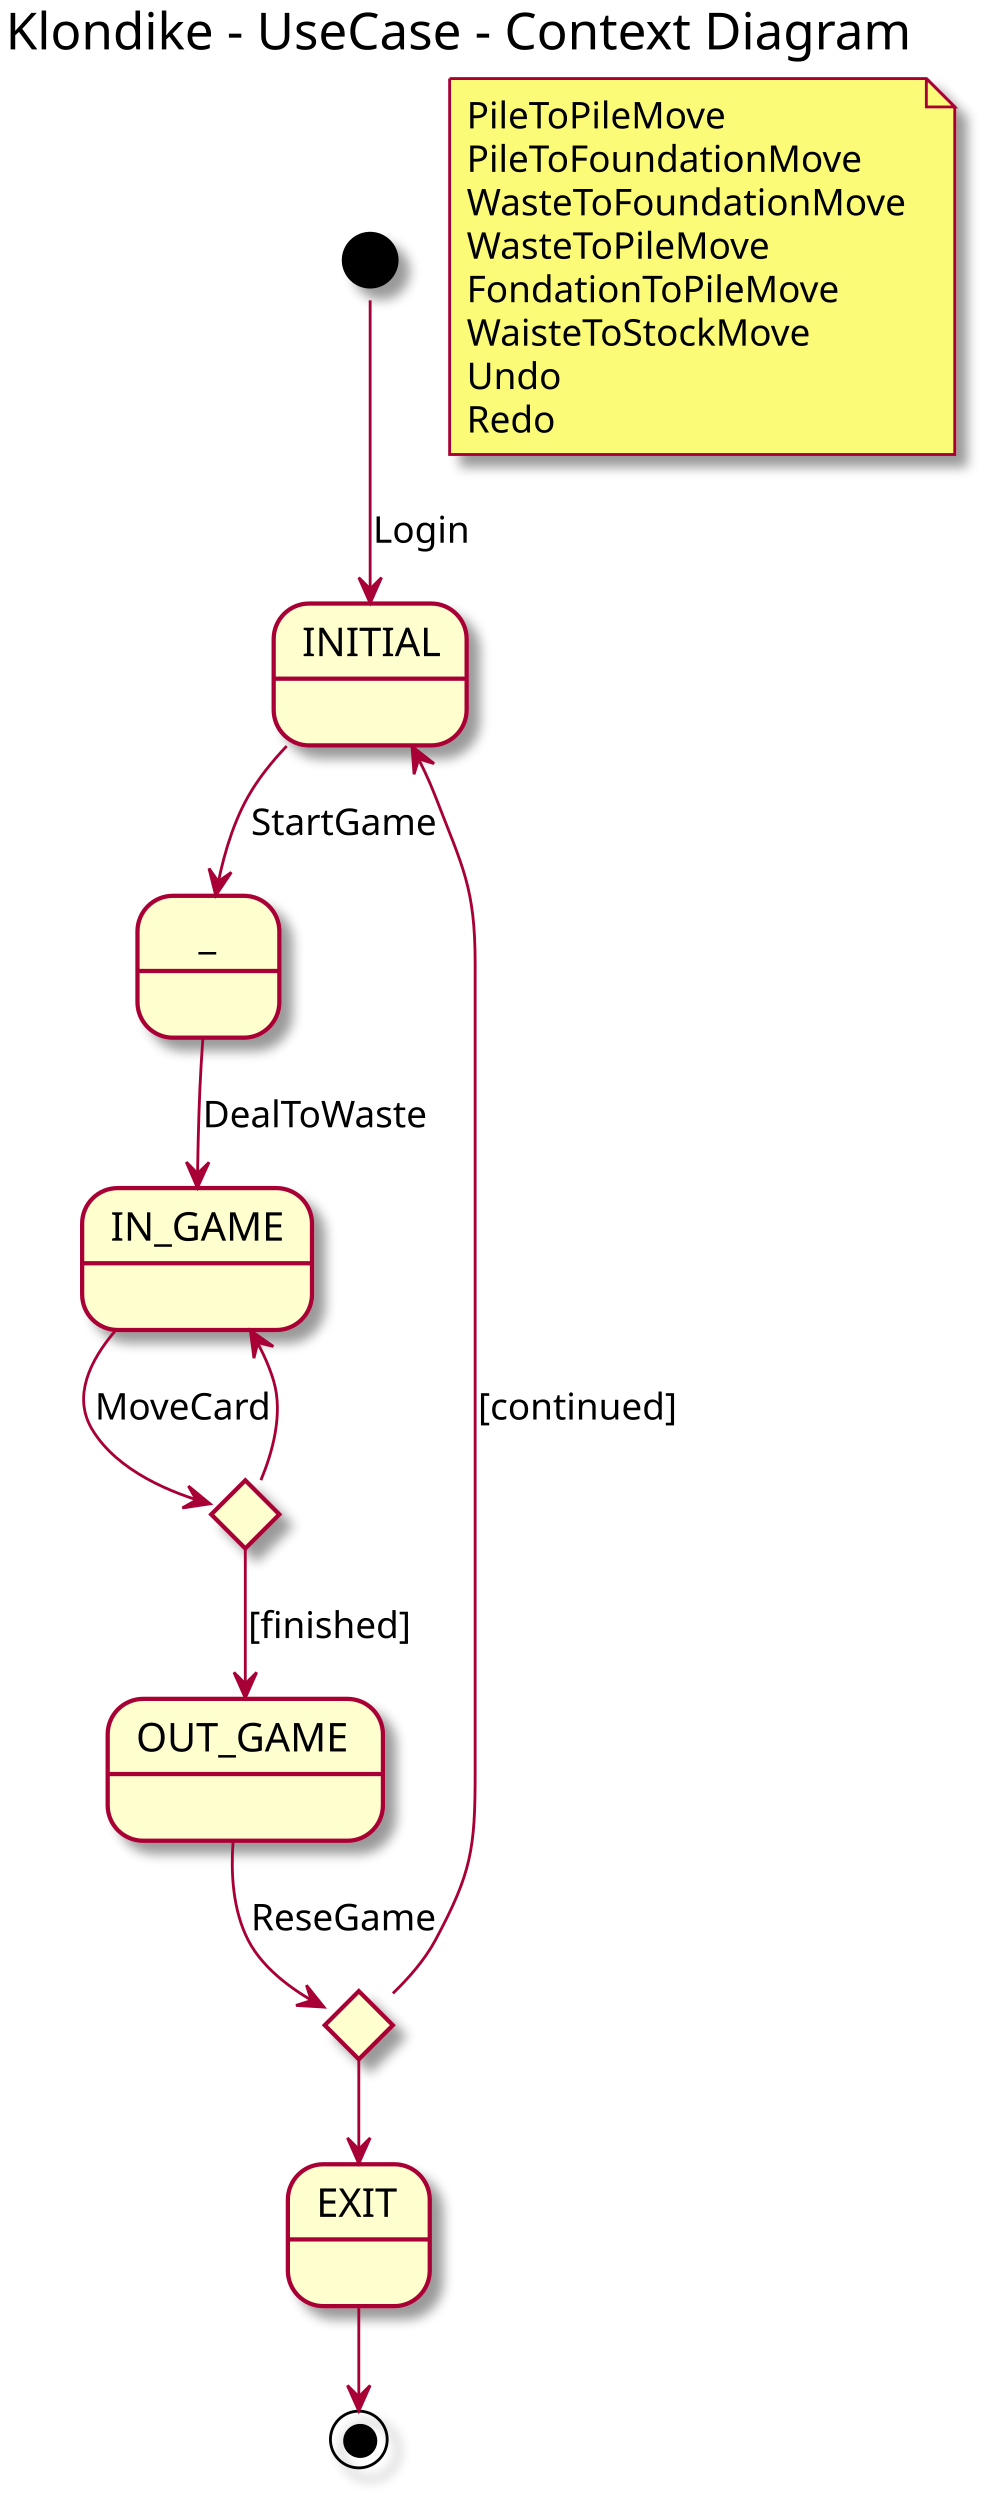
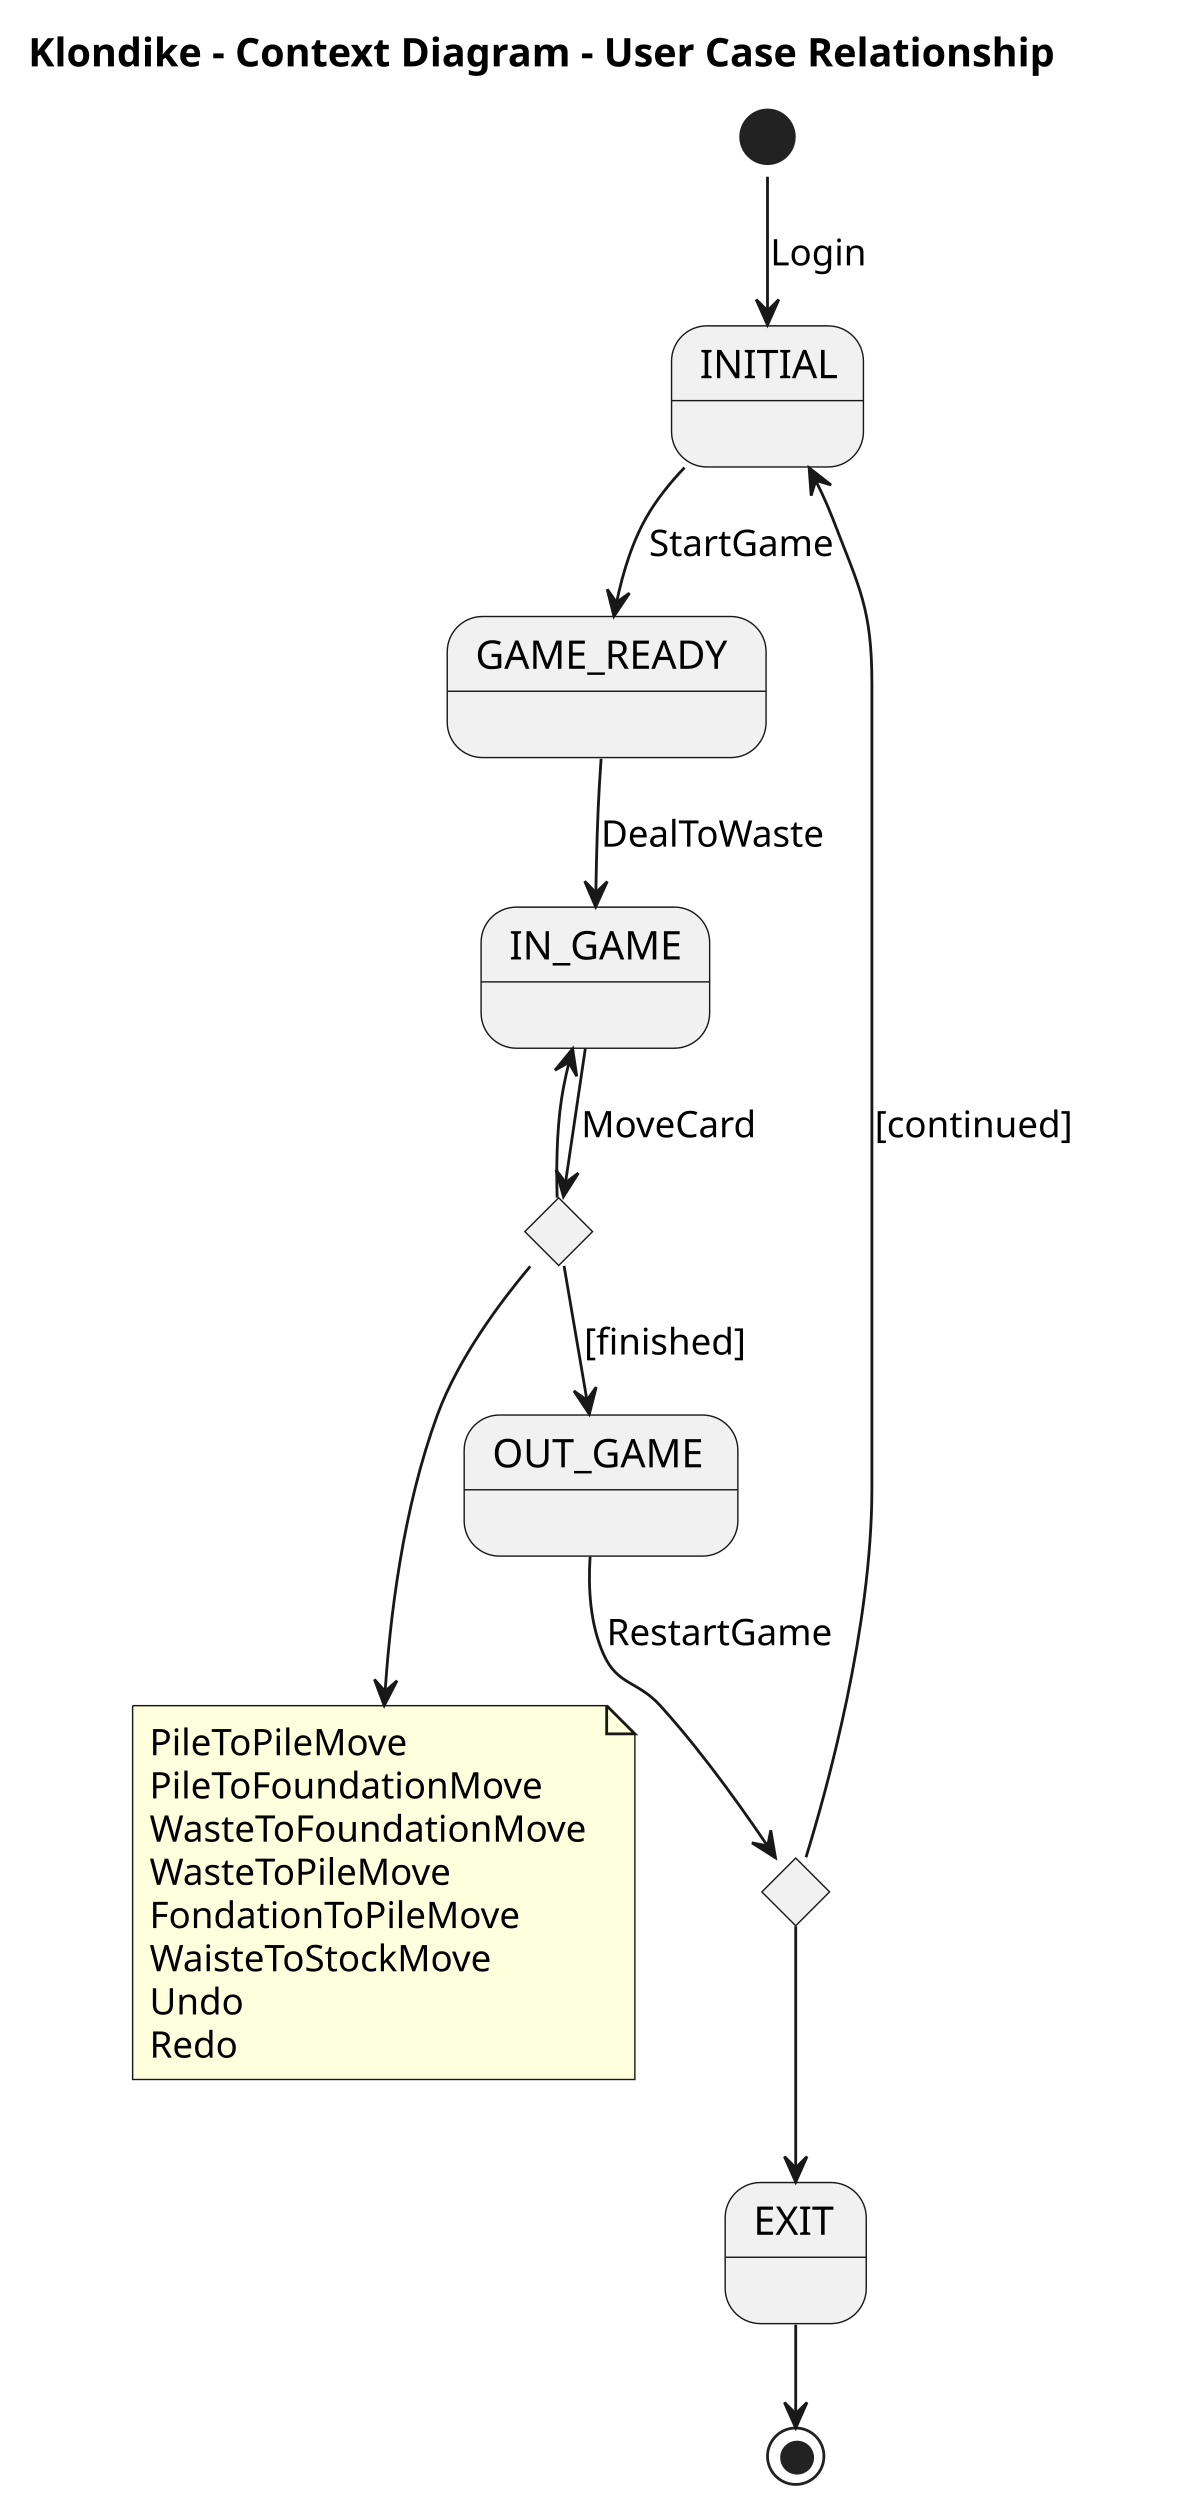
- <svg xmlns="http://www.w3.org/2000/svg" contentScriptType="application/ecmascript" contentStyleType="text/css" height="881px" preserveAspectRatio="none" style="width:355px;height:881px;background:#FFFFFF;" version="1.1" viewBox="0 0 355 881" width="355px" zoomAndPan="magnify">
-   <defs>
-     <filter height="300%" id="f652tvivrei8c" width="300%" x="-1" y="-1">
-       <feGaussianBlur result="blurOut" stdDeviation="2.0" />
-       <feColorMatrix in="blurOut" result="blurOut2" type="matrix" values="0 0 0 0 0 0 0 0 0 0 0 0 0 0 0 0 0 0 .4 0" />
-       <feOffset dx="4.0" dy="4.0" in="blurOut2" result="blurOut3" />
-       <feBlend in="SourceGraphic" in2="blurOut3" mode="normal" />
-     </filter>
-   </defs>
+ <svg xmlns="http://www.w3.org/2000/svg" contentStyleType="text/css" height="886px" preserveAspectRatio="none" style="width:424px;height:886px;background:#FFFFFF;" version="1.1" viewBox="0 0 424 886" width="424px" zoomAndPan="magnify">
+   <defs />
  <g>
-     <text fill="#000000" font-family="sans-serif" font-size="18" lengthAdjust="spacing" textLength="346" x="2" y="17.402">Klondike  - UseCase - Context Diagram</text>
+     <rect height="26.488" style="stroke:#00000000;stroke-width:1.0;fill:none;" width="406" x="5" y="5" />
+     <text fill="#000000" font-family="sans-serif" font-size="14" font-weight="bold" lengthAdjust="spacing" textLength="396" x="10" y="23.535">Klondike  - Context Diagram - User Case Relationship</text>
    <g id="INITIAL">
-       <rect fill="#FEFECE" filter="url(#f652tvivrei8c)" height="50" rx="12.5" ry="12.5" style="stroke:#A80036;stroke-width:1.5;" width="68" x="96.444" y="212.684" />
-       <line style="stroke:#A80036;stroke-width:1.5;" x1="96.444" x2="164.444" y1="239.172" y2="239.172" />
-       <text fill="#000000" font-family="sans-serif" font-size="14" lengthAdjust="spacing" textLength="48" x="106.444" y="231.219">INITIAL</text>
+       <rect fill="#F1F1F1" height="50" rx="12.5" ry="12.5" style="stroke:#181818;stroke-width:0.5;" width="68" x="238" y="115.488" />
+       <line style="stroke:#181818;stroke-width:0.5;" x1="238" x2="306" y1="141.977" y2="141.977" />
+       <text fill="#000000" font-family="sans-serif" font-size="14" lengthAdjust="spacing" textLength="48" x="248" y="134.023">INITIAL</text>
    </g>
-     <g id="_">
-       <rect fill="#FEFECE" filter="url(#f652tvivrei8c)" height="50" rx="12.5" ry="12.5" style="stroke:#A80036;stroke-width:1.5;" width="50" x="48.444" y="315.684" />
-       <line style="stroke:#A80036;stroke-width:1.5;" x1="48.444" x2="98.444" y1="342.172" y2="342.172" />
-       <text fill="#000000" font-family="sans-serif" font-size="14" lengthAdjust="spacing" textLength="7" x="69.944" y="334.219">_</text>
+     <g id="GAME_READY">
+       <rect fill="#F1F1F1" height="50" rx="12.5" ry="12.5" style="stroke:#181818;stroke-width:0.5;" width="113" x="158.5" y="218.488" />
+       <line style="stroke:#181818;stroke-width:0.5;" x1="158.5" x2="271.5" y1="244.977" y2="244.977" />
+       <text fill="#000000" font-family="sans-serif" font-size="14" lengthAdjust="spacing" textLength="93" x="168.5" y="237.023">GAME_READY</text>
    </g>
    <g id="IN_GAME">
-       <rect fill="#FEFECE" filter="url(#f652tvivrei8c)" height="50" rx="12.5" ry="12.5" style="stroke:#A80036;stroke-width:1.5;" width="81" x="28.944" y="418.684" />
-       <line style="stroke:#A80036;stroke-width:1.5;" x1="28.944" x2="109.944" y1="445.172" y2="445.172" />
-       <text fill="#000000" font-family="sans-serif" font-size="14" lengthAdjust="spacing" textLength="61" x="38.944" y="437.219">IN_GAME</text>
+       <rect fill="#F1F1F1" height="50" rx="12.5" ry="12.5" style="stroke:#181818;stroke-width:0.5;" width="81" x="170.5" y="321.488" />
+       <line style="stroke:#181818;stroke-width:0.5;" x1="170.5" x2="251.5" y1="347.977" y2="347.977" />
+       <text fill="#000000" font-family="sans-serif" font-size="14" lengthAdjust="spacing" textLength="61" x="180.5" y="340.023">IN_GAME</text>
    </g>
    <g id="OUT_GAME">
-       <rect fill="#FEFECE" filter="url(#f652tvivrei8c)" height="50" rx="12.5" ry="12.5" style="stroke:#A80036;stroke-width:1.5;" width="97" x="37.944" y="598.684" />
-       <line style="stroke:#A80036;stroke-width:1.5;" x1="37.944" x2="134.944" y1="625.172" y2="625.172" />
-       <text fill="#000000" font-family="sans-serif" font-size="14" lengthAdjust="spacing" textLength="77" x="47.944" y="617.219">OUT_GAME</text>
+       <rect fill="#F1F1F1" height="50" rx="12.5" ry="12.5" style="stroke:#181818;stroke-width:0.5;" width="97" x="164.5" y="501.488" />
+       <line style="stroke:#181818;stroke-width:0.5;" x1="164.5" x2="261.5" y1="527.977" y2="527.977" />
+       <text fill="#000000" font-family="sans-serif" font-size="14" lengthAdjust="spacing" textLength="77" x="174.5" y="520.023">OUT_GAME</text>
    </g>
    <g id="EXIT">
-       <rect fill="#FEFECE" filter="url(#f652tvivrei8c)" height="50" rx="12.5" ry="12.5" style="stroke:#A80036;stroke-width:1.5;" width="50" x="101.444" y="762.684" />
-       <line style="stroke:#A80036;stroke-width:1.5;" x1="101.444" x2="151.444" y1="789.172" y2="789.172" />
-       <text fill="#000000" font-family="sans-serif" font-size="14" lengthAdjust="spacing" textLength="30" x="111.444" y="781.219">EXIT</text>
+       <rect fill="#F1F1F1" height="50" rx="12.5" ry="12.5" style="stroke:#181818;stroke-width:0.5;" width="50" x="257" y="773.488" />
+       <line style="stroke:#181818;stroke-width:0.5;" x1="257" x2="307" y1="799.977" y2="799.977" />
+       <text fill="#000000" font-family="sans-serif" font-size="14" lengthAdjust="spacing" textLength="30" x="267" y="792.023">EXIT</text>
    </g>
-     <polygon fill="#FEFECE" filter="url(#f652tvivrei8c)" points="86.444,521.684,98.444,533.684,86.444,545.684,74.444,533.684,86.444,521.684" style="stroke:#A80036;stroke-width:1.5;" />
-     <polygon fill="#FEFECE" filter="url(#f652tvivrei8c)" points="126.444,701.684,138.444,713.684,126.444,725.684,114.444,713.684,126.444,701.684" style="stroke:#A80036;stroke-width:1.5;" />
-     <path d="M158.444,27.684 L158.444,160.168 L336.444,160.168 L336.444,37.684 L326.444,27.684 L158.444,27.684 " fill="#FBFB77" filter="url(#f652tvivrei8c)" style="stroke:#A80036;stroke-width:1.0;" />
-     <path d="M326.444,27.684 L326.444,37.684 L336.444,37.684 L326.444,27.684 " fill="#FBFB77" style="stroke:#A80036;stroke-width:1.0;" />
-     <text fill="#000000" font-family="sans-serif" font-size="13" lengthAdjust="spacing" textLength="93" x="164.444" y="45.252">PileToPileMove</text>
-     <text fill="#000000" font-family="sans-serif" font-size="13" lengthAdjust="spacing" textLength="142" x="164.444" y="60.562">PileToFoundationMove</text>
-     <text fill="#000000" font-family="sans-serif" font-size="13" lengthAdjust="spacing" textLength="157" x="164.444" y="75.873">WasteToFoundationMove</text>
-     <text fill="#000000" font-family="sans-serif" font-size="13" lengthAdjust="spacing" textLength="108" x="164.444" y="91.184">WasteToPileMove</text>
-     <text fill="#000000" font-family="sans-serif" font-size="13" lengthAdjust="spacing" textLength="134" x="164.444" y="106.494">FondationToPileMove</text>
-     <text fill="#000000" font-family="sans-serif" font-size="13" lengthAdjust="spacing" textLength="125" x="164.444" y="121.805">WaisteToStockMove</text>
-     <text fill="#000000" font-family="sans-serif" font-size="13" lengthAdjust="spacing" textLength="33" x="164.444" y="137.115">Undo</text>
-     <text fill="#000000" font-family="sans-serif" font-size="13" lengthAdjust="spacing" textLength="31" x="164.444" y="152.426">Redo</text>
-     <ellipse cx="130.444" cy="91.684" fill="#000000" filter="url(#f652tvivrei8c)" rx="10" ry="10" style="stroke:none;stroke-width:1.0;" />
-     <ellipse cx="126.444" cy="859.684" filter="url(#f652tvivrei8c)" rx="10" ry="10" style="stroke:#000000;stroke-width:1.0;fill:none;" />
-     <ellipse cx="126.944" cy="860.184" fill="#000000" rx="6" ry="6" style="stroke:none;stroke-width:1.0;" />
-     <path d="M130.444,105.826 C130.444,128.709 130.444,181.457 130.444,212.545 " fill="none" style="stroke:#A80036;stroke-width:1.0;" />
-     <polygon fill="#A80036" points="130.444,212.545,134.444,203.545,130.444,207.545,126.444,203.545,130.444,212.545" style="stroke:#A80036;stroke-width:1.0;" />
-     <text fill="#000000" font-family="sans-serif" font-size="13" lengthAdjust="spacing" textLength="35" x="131.444" y="191.252">Login</text>
-     <path d="M101.03,262.913 C95.888,268.306 91.043,274.327 87.444,280.684 C81.429,291.311 77.99,304.421 76.028,315.582 " fill="none" style="stroke:#A80036;stroke-width:1.0;" />
-     <polygon fill="#A80036" points="76.028,315.582,81.526,307.411,76.894,310.658,73.647,306.026,76.028,315.582" style="stroke:#A80036;stroke-width:1.0;" />
-     <text fill="#000000" font-family="sans-serif" font-size="13" lengthAdjust="spacing" textLength="64" x="88.444" y="294.252">StartGame</text>
-     <path d="M71.475,366.1 C71.072,371.863 70.696,377.987 70.444,383.684 C69.938,395.146 69.683,407.872 69.557,418.562 " fill="none" style="stroke:#A80036;stroke-width:1.0;" />
-     <polygon fill="#A80036" points="69.557,418.562,73.663,409.61,69.616,413.562,65.664,409.515,69.557,418.562" style="stroke:#A80036;stroke-width:1.0;" />
-     <text fill="#000000" font-family="sans-serif" font-size="13" lengthAdjust="spacing" textLength="81" x="71.444" y="397.252">DealToWaste</text>
-     <path d="M40.651,468.94 C31.597,479.544 25.556,492.166 32.444,503.684 C41.401,518.661 61.044,526.351 74.005,529.943 " fill="none" style="stroke:#A80036;stroke-width:1.0;" />
-     <polygon fill="#A80036" points="74.005,529.943,66.4,523.684,69.187,528.607,64.264,531.394,74.005,529.943" style="stroke:#A80036;stroke-width:1.0;" />
-     <text fill="#000000" font-family="sans-serif" font-size="13" lengthAdjust="spacing" textLength="62" x="33.444" y="500.252">MoveCard</text>
-     <path d="M91.945,521.605 C95.872,512.217 99.899,498.446 96.444,486.684 C94.636,480.529 91.618,474.423 88.239,468.852 " fill="none" style="stroke:#A80036;stroke-width:1.0;" />
-     <polygon fill="#A80036" points="88.239,468.852,89.486,478.622,90.832,473.127,96.326,474.473,88.239,468.852" style="stroke:#A80036;stroke-width:1.0;" />
-     <path d="M86.444,545.829 C86.444,558.964 86.444,581.173 86.444,598.35 " fill="none" style="stroke:#A80036;stroke-width:1.0;" />
-     <polygon fill="#A80036" points="86.444,598.35,90.444,589.35,86.444,593.35,82.444,589.35,86.444,598.35" style="stroke:#A80036;stroke-width:1.0;" />
-     <text fill="#000000" font-family="sans-serif" font-size="13" lengthAdjust="spacing" textLength="59" x="87.444" y="577.252">[finished]</text>
-     <path d="M82.146,648.834 C81.304,660.006 82.018,673.111 87.444,683.684 C93.069,694.643 104.963,702.534 114.146,707.293 " fill="none" style="stroke:#A80036;stroke-width:1.0;" />
-     <polygon fill="#A80036" points="114.146,707.293,107.995,699.601,109.706,704.992,104.315,706.704,114.146,707.293" style="stroke:#A80036;stroke-width:1.0;" />
-     <text fill="#000000" font-family="sans-serif" font-size="13" lengthAdjust="spacing" textLength="64" x="88.444" y="680.252">ReseGame</text>
-     <path d="M138.459,702.463 C143.783,697.333 149.679,690.719 153.444,683.684 C166.16,659.921 167.444,651.634 167.444,624.684 C167.444,339.684 167.444,339.684 167.444,339.684 C167.444,312.733 163.114,305.839 153.444,280.684 C151.177,274.786 148.229,268.689 145.204,263.03 " fill="none" style="stroke:#A80036;stroke-width:1.0;" />
-     <polygon fill="#A80036" points="145.204,263.03,145.919,272.853,147.561,267.439,152.974,269.081,145.204,263.03" style="stroke:#A80036;stroke-width:1.0;" />
-     <text fill="#000000" font-family="sans-serif" font-size="13" lengthAdjust="spacing" textLength="71" x="168.444" y="500.252">[continued]</text>
-     <path d="M126.444,725.934 C126.444,735.663 126.444,750.067 126.444,762.408 " fill="none" style="stroke:#A80036;stroke-width:1.0;" />
-     <polygon fill="#A80036" points="126.444,762.408,130.444,753.408,126.444,757.408,122.444,753.408,126.444,762.408" style="stroke:#A80036;stroke-width:1.0;" />
-     <path d="M126.444,813.059 C126.444,825.462 126.444,839.926 126.444,849.631 " fill="none" style="stroke:#A80036;stroke-width:1.0;" />
-     <polygon fill="#A80036" points="126.444,849.631,130.444,840.631,126.444,844.631,122.444,840.631,126.444,849.631" style="stroke:#A80036;stroke-width:1.0;" />
+     <g id="elem_if_finished">
+       <polygon fill="#F1F1F1" points="198,424.488,210,436.488,198,448.488,186,436.488,198,424.488" style="stroke:#181818;stroke-width:0.5;" />
+     </g>
+     <g id="elem_if_resumed">
+       <polygon fill="#F1F1F1" points="282,658.488,294,670.488,282,682.488,270,670.488,282,658.488" style="stroke:#181818;stroke-width:0.5;" />
+     </g>
+     <g id="elem_PNote">
+       <path d="M47,604.488 L47,736.973 L225,736.973 L225,614.488 L215,604.488 L47,604.488 " fill="#FEFFDD" style="stroke:#181818;stroke-width:0.5;" />
+       <path d="M215,604.488 L215,614.488 L225,614.488 L215,604.488 " fill="#FEFFDD" style="stroke:#181818;stroke-width:1.0;" />
+       <text fill="#000000" font-family="sans-serif" font-size="13" lengthAdjust="spacing" textLength="93" x="53" y="622.057">PileToPileMove</text>
+       <text fill="#000000" font-family="sans-serif" font-size="13" lengthAdjust="spacing" textLength="142" x="53" y="637.367">PileToFoundationMove</text>
+       <text fill="#000000" font-family="sans-serif" font-size="13" lengthAdjust="spacing" textLength="157" x="53" y="652.678">WasteToFoundationMove</text>
+       <text fill="#000000" font-family="sans-serif" font-size="13" lengthAdjust="spacing" textLength="108" x="53" y="667.988">WasteToPileMove</text>
+       <text fill="#000000" font-family="sans-serif" font-size="13" lengthAdjust="spacing" textLength="134" x="53" y="683.299">FondationToPileMove</text>
+       <text fill="#000000" font-family="sans-serif" font-size="13" lengthAdjust="spacing" textLength="125" x="53" y="698.609">WaisteToStockMove</text>
+       <text fill="#000000" font-family="sans-serif" font-size="13" lengthAdjust="spacing" textLength="33" x="53" y="713.92">Undo</text>
+       <text fill="#000000" font-family="sans-serif" font-size="13" lengthAdjust="spacing" textLength="31" x="53" y="729.231">Redo</text>
+     </g>
+     <ellipse cx="272" cy="48.488" fill="#222222" rx="10" ry="10" style="stroke:none;stroke-width:1.0;" />
+     <ellipse cx="282" cy="870.488" fill="none" rx="10" ry="10" style="stroke:#222222;stroke-width:1.0;" />
+     <ellipse cx="282.5" cy="870.988" fill="#222222" rx="6" ry="6" style="stroke:none;stroke-width:1.0;" />
+     <path d="M187.89,448.805 C177.712,460.911 162.479,481.133 155,501.488 C143.004,534.137 138.043,572.557 136.174,604.41 " fill="none" style="stroke:#181818;stroke-width:1.0;" />
+     <polygon fill="#181818" points="136.174,604.41,140.694,595.66,136.467,599.419,132.708,595.191,136.174,604.41" style="stroke:#181818;stroke-width:1.0;" />
+     <path d="M272,62.633 C272,75.768 272,97.978 272,115.154 " fill="none" style="stroke:#181818;stroke-width:1.0;" />
+     <polygon fill="#181818" points="272,115.154,276,106.154,272,110.154,268,106.154,272,115.154" style="stroke:#181818;stroke-width:1.0;" />
+     <text fill="#000000" font-family="sans-serif" font-size="13" lengthAdjust="spacing" textLength="35" x="273" y="94.057">Login</text>
+     <path d="M242.585,165.717 C237.444,171.11 232.598,177.131 229,183.488 C222.984,194.116 219.546,207.226 217.584,218.387 " fill="none" style="stroke:#181818;stroke-width:1.0;" />
+     <polygon fill="#181818" points="217.584,218.387,223.082,210.215,218.45,213.463,215.203,208.831,217.584,218.387" style="stroke:#181818;stroke-width:1.0;" />
+     <text fill="#000000" font-family="sans-serif" font-size="13" lengthAdjust="spacing" textLength="64" x="230" y="197.057">StartGame</text>
+     <path d="M213.031,268.905 C212.628,274.668 212.251,280.792 212,286.488 C211.494,297.951 211.239,310.677 211.113,321.366 " fill="none" style="stroke:#181818;stroke-width:1.0;" />
+     <polygon fill="#181818" points="211.113,321.366,215.219,312.414,211.172,316.367,207.22,312.32,211.113,321.366" style="stroke:#181818;stroke-width:1.0;" />
+     <text fill="#000000" font-family="sans-serif" font-size="13" lengthAdjust="spacing" textLength="81" x="213" y="300.057">DealToWaste</text>
+     <path d="M207.448,371.535 C204.922,388.633 201.642,410.833 199.686,424.074 " fill="none" style="stroke:#181818;stroke-width:1.0;" />
+     <polygon fill="#181818" points="199.686,424.074,204.958,415.755,200.417,419.128,197.044,414.586,199.686,424.074" style="stroke:#181818;stroke-width:1.0;" />
+     <text fill="#000000" font-family="sans-serif" font-size="13" lengthAdjust="spacing" textLength="62" x="206" y="403.057">MoveCard</text>
+     <path d="M197.451,424.453 C197.174,415.092 197.209,401.336 199,389.488 C199.884,383.64 201.343,377.456 202.945,371.684 " fill="none" style="stroke:#181818;stroke-width:1.0;" />
+     <polygon fill="#181818" points="202.945,371.684,196.684,379.287,201.608,376.502,204.393,381.426,202.945,371.684" style="stroke:#181818;stroke-width:1.0;" />
+     <path d="M199.9,448.634 C202.139,461.768 205.924,483.978 208.852,501.154 " fill="none" style="stroke:#181818;stroke-width:1.0;" />
+     <polygon fill="#181818" points="208.852,501.154,211.283,491.61,208.012,496.225,203.397,492.954,208.852,501.154" style="stroke:#181818;stroke-width:1.0;" />
+     <text fill="#000000" font-family="sans-serif" font-size="13" lengthAdjust="spacing" textLength="59" x="207" y="480.057">[finished]</text>
+     <path d="M209.131,551.71 C208.418,562.772 209.116,575.767 214,586.488 C218.958,597.371 225.963,595.633 234,604.488 C250.028,622.147 265.936,645.016 274.815,658.389 " fill="none" style="stroke:#181818;stroke-width:1.0;" />
+     <polygon fill="#181818" points="274.815,658.389,273.169,648.678,272.049,654.223,266.504,653.104,274.815,658.389" style="stroke:#181818;stroke-width:1.0;" />
+     <text fill="#000000" font-family="sans-serif" font-size="13" lengthAdjust="spacing" textLength="79" x="215" y="583.057">RestartGame</text>
+     <path d="M285.641,658.215 C293.011,634.365 309,576.924 309,527.488 C309,242.488 309,242.488 309,242.488 C309,215.538 304.67,208.644 295,183.488 C292.733,177.591 289.785,171.493 286.76,165.834 " fill="none" style="stroke:#181818;stroke-width:1.0;" />
+     <polygon fill="#181818" points="286.76,165.834,287.475,175.657,289.117,170.244,294.53,171.886,286.76,165.834" style="stroke:#181818;stroke-width:1.0;" />
+     <text fill="#000000" font-family="sans-serif" font-size="13" lengthAdjust="spacing" textLength="71" x="310" y="403.057">[continued]</text>
+     <path d="M282,682.67 C282,702.907 282,746.031 282,773.287 " fill="none" style="stroke:#181818;stroke-width:1.0;" />
+     <polygon fill="#181818" points="282,773.287,286,764.287,282,768.287,278,764.287,282,773.287" style="stroke:#181818;stroke-width:1.0;" />
+     <path d="M282,823.864 C282,836.266 282,850.73 282,860.435 " fill="none" style="stroke:#181818;stroke-width:1.0;" />
+     <polygon fill="#181818" points="282,860.435,286,851.435,282,855.435,278,851.435,282,860.435" style="stroke:#181818;stroke-width:1.0;" />
  </g>
</svg>
